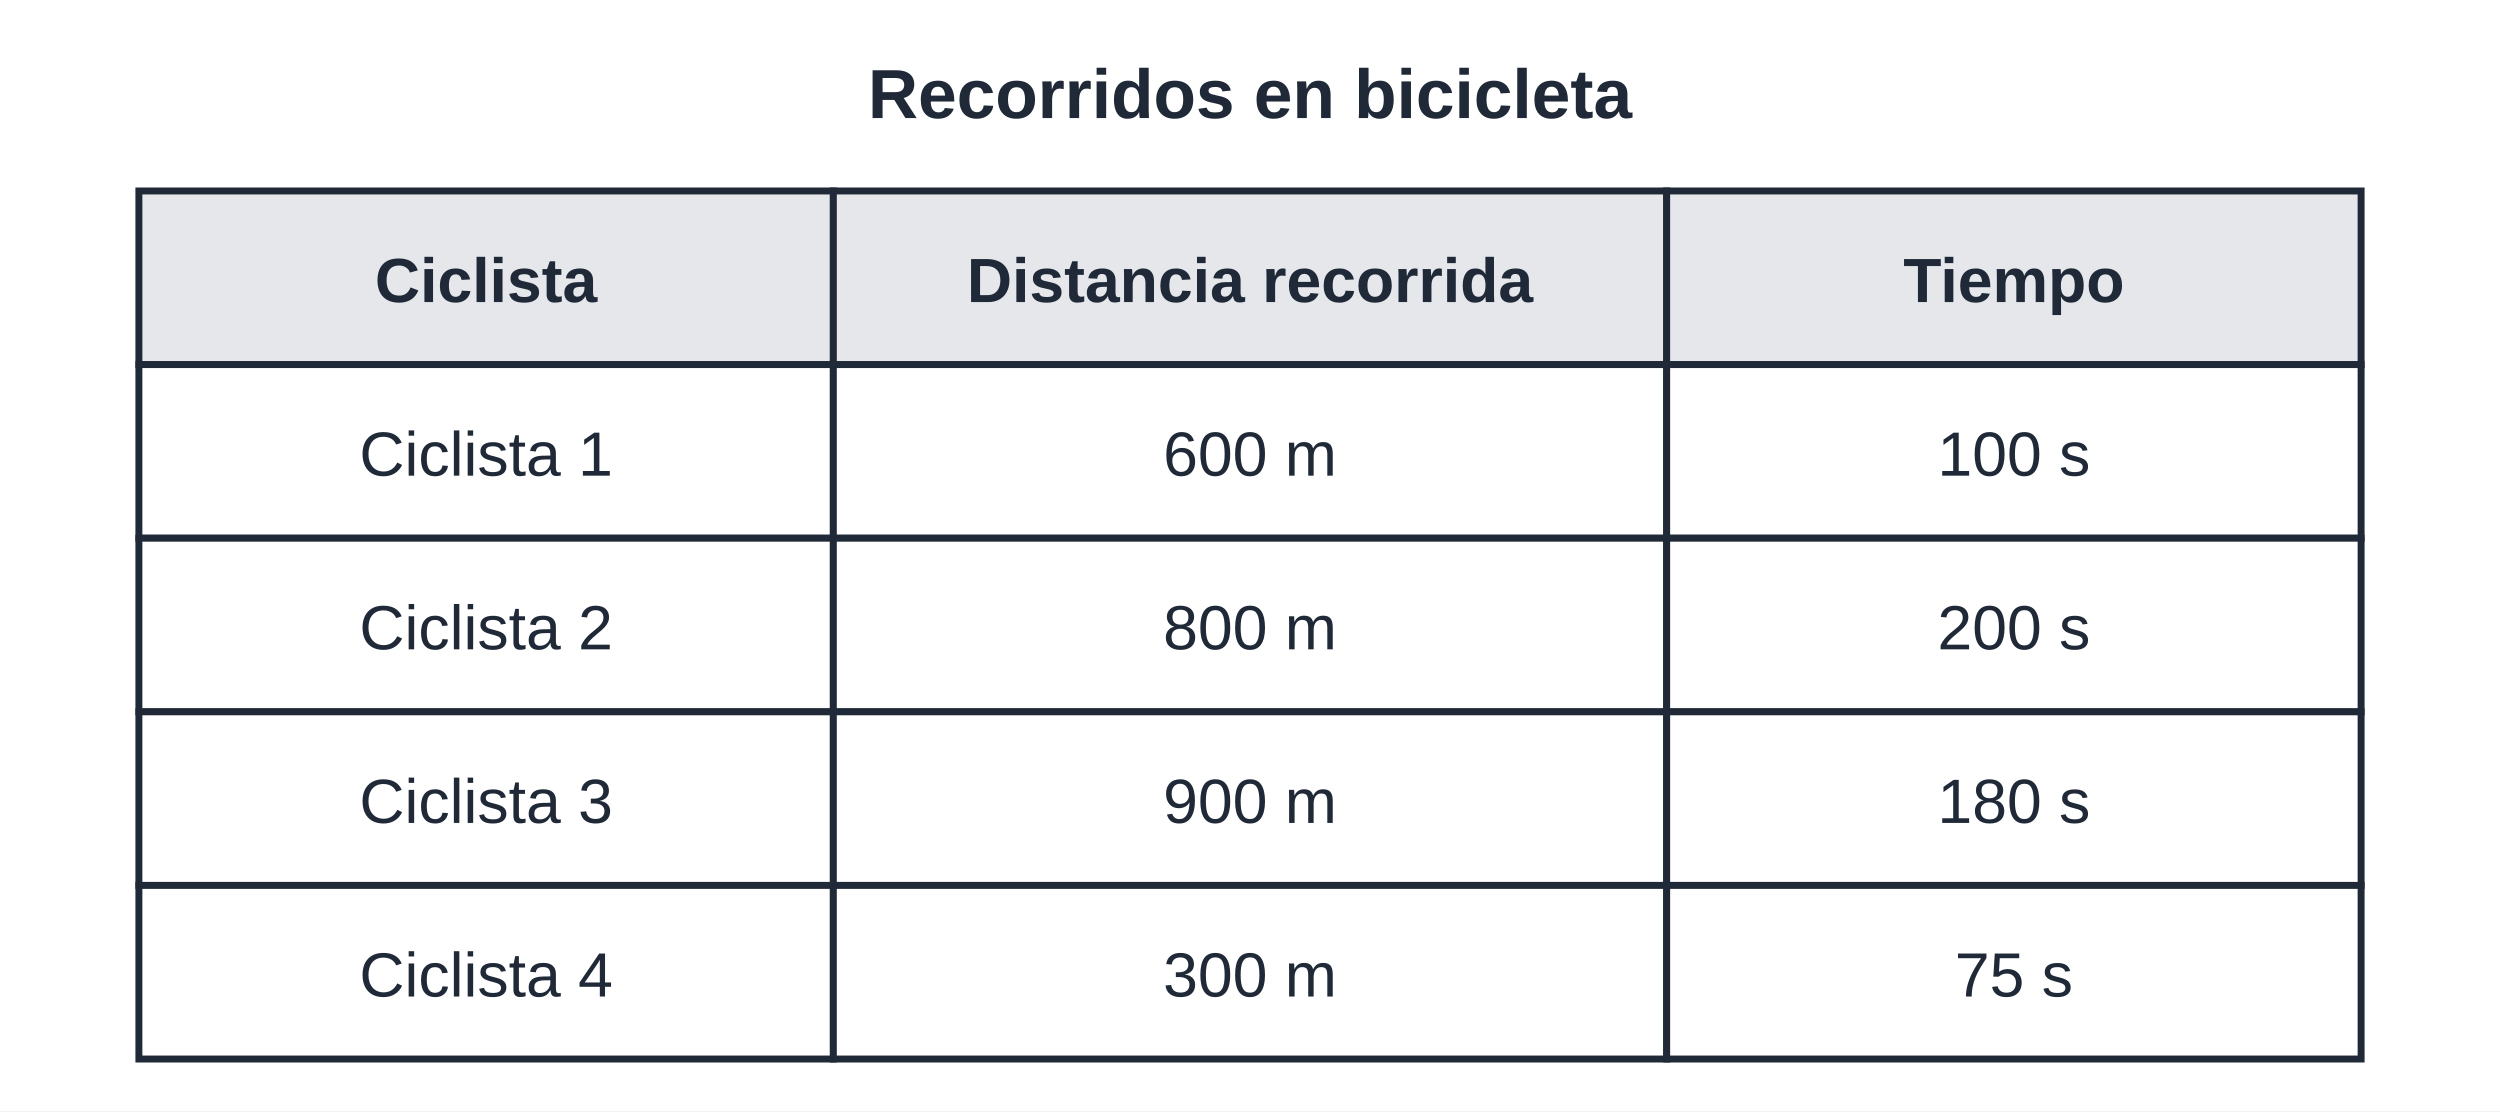
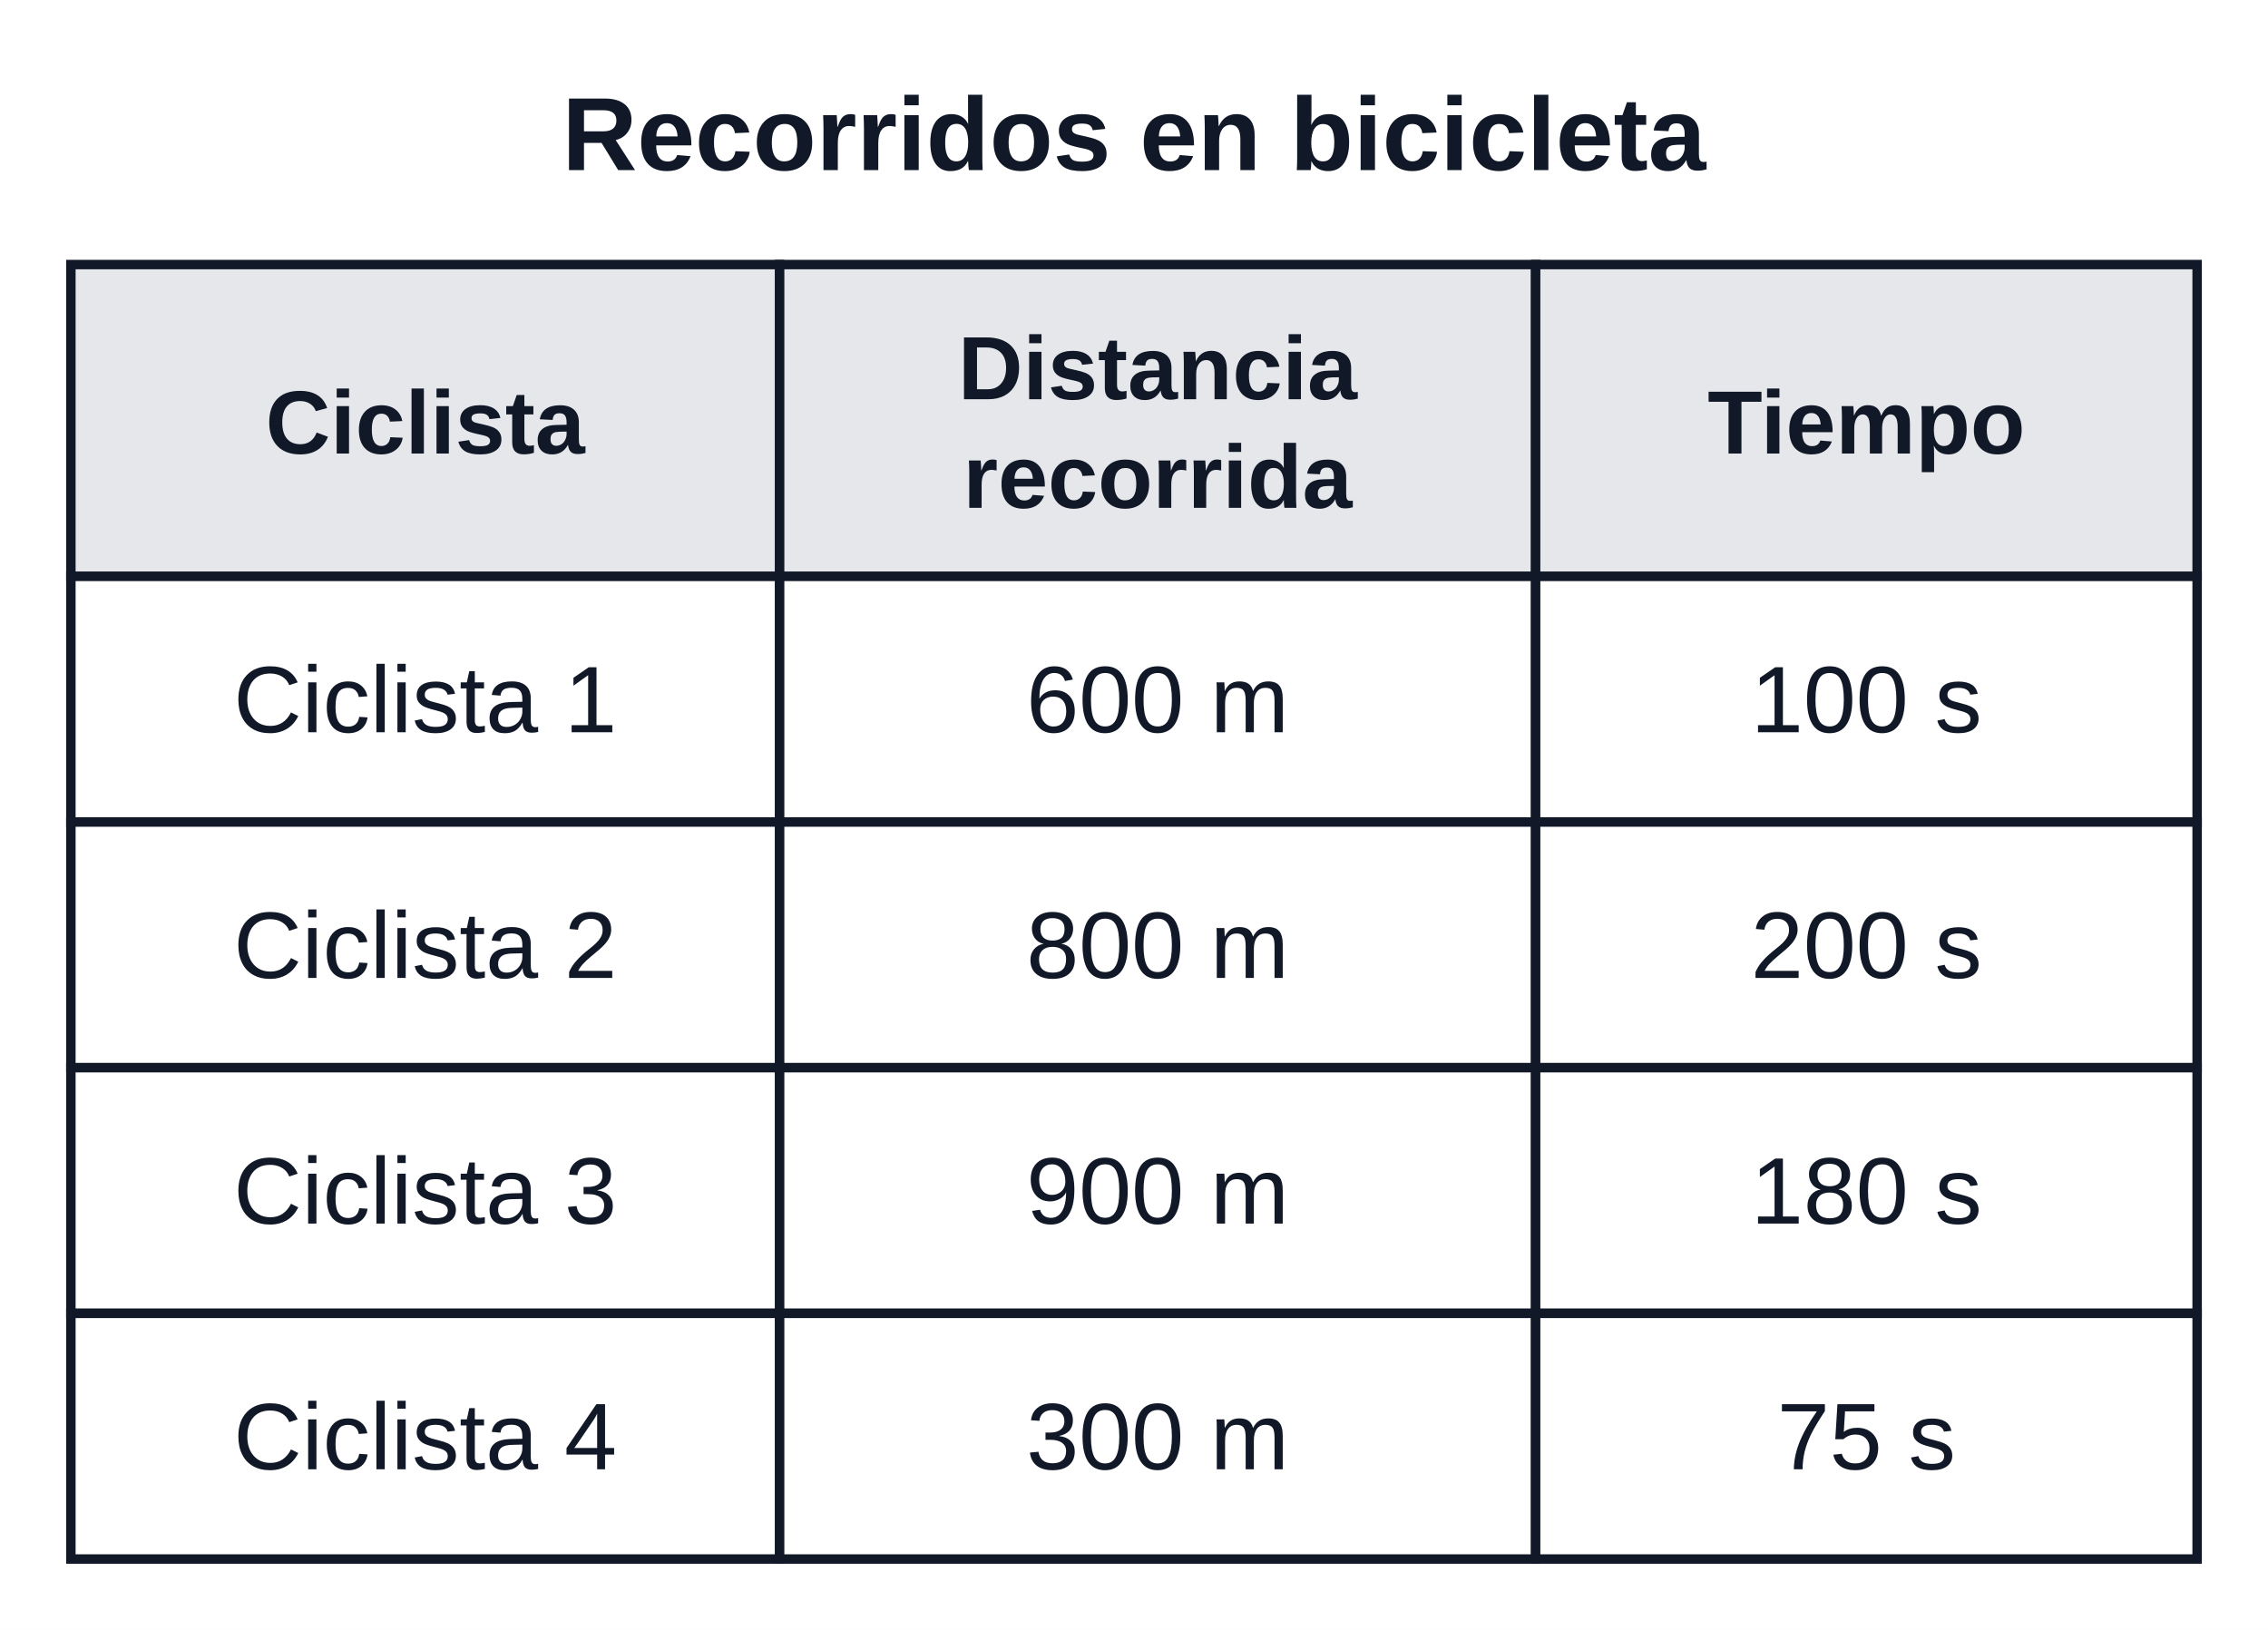
- <svg xmlns="http://www.w3.org/2000/svg" viewBox="0 0 720 320" width="720" height="320" role="img" font-family="Arial, Helvetica, sans-serif">
+ <svg xmlns="http://www.w3.org/2000/svg" viewBox="0 0 480 345" width="480" height="345" role="img" font-family="Arial, Helvetica, sans-serif">
  <defs>
-     <marker id="fl" viewBox="0 0 10 10" refX="9" refY="5" markerWidth="8" markerHeight="8" orient="auto-start-reverse">
-       <path d="M0,0 L10,5 L0,10 z" fill="#1f2937" />
+     <marker id="fl" viewBox="0 0 10 10" refX="9" refY="5" markerWidth="7" markerHeight="7" orient="auto-start-reverse">
+       <path d="M0,0 L10,5 L0,10 z" fill="#111827" />
    </marker>
  </defs>
-   <rect x="0" y="0" width="720" height="320" fill="#ffffff" />
-   <text x="360" y="34" font-size="20" text-anchor="middle" font-weight="bold" fill="#1f2937">Recorridos en bicicleta</text>
-   <rect x="40" y="55" width="200" height="50" fill="#e5e7eb" stroke="#1f2937" stroke-width="2" />
-   <text x="140.0" y="87" font-size="18" text-anchor="middle" font-weight="bold" fill="#1f2937">Ciclista</text>
-   <rect x="240" y="55" width="240" height="50" fill="#e5e7eb" stroke="#1f2937" stroke-width="2" />
-   <text x="360.0" y="87" font-size="18" text-anchor="middle" font-weight="bold" fill="#1f2937">Distancia recorrida</text>
-   <rect x="480" y="55" width="200" height="50" fill="#e5e7eb" stroke="#1f2937" stroke-width="2" />
-   <text x="580.0" y="87" font-size="18" text-anchor="middle" font-weight="bold" fill="#1f2937">Tiempo</text>
-   <rect x="40" y="105" width="200" height="50" fill="#ffffff" stroke="#1f2937" stroke-width="2" />
-   <text x="140.0" y="137" font-size="18" text-anchor="middle" font-weight="normal" fill="#1f2937">Ciclista 1</text>
-   <rect x="240" y="105" width="240" height="50" fill="#ffffff" stroke="#1f2937" stroke-width="2" />
-   <text x="360.0" y="137" font-size="18" text-anchor="middle" font-weight="normal" fill="#1f2937">600 m</text>
-   <rect x="480" y="105" width="200" height="50" fill="#ffffff" stroke="#1f2937" stroke-width="2" />
-   <text x="580.0" y="137" font-size="18" text-anchor="middle" font-weight="normal" fill="#1f2937">100 s</text>
-   <rect x="40" y="155" width="200" height="50" fill="#ffffff" stroke="#1f2937" stroke-width="2" />
-   <text x="140.0" y="187" font-size="18" text-anchor="middle" font-weight="normal" fill="#1f2937">Ciclista 2</text>
-   <rect x="240" y="155" width="240" height="50" fill="#ffffff" stroke="#1f2937" stroke-width="2" />
-   <text x="360.0" y="187" font-size="18" text-anchor="middle" font-weight="normal" fill="#1f2937">800 m</text>
-   <rect x="480" y="155" width="200" height="50" fill="#ffffff" stroke="#1f2937" stroke-width="2" />
-   <text x="580.0" y="187" font-size="18" text-anchor="middle" font-weight="normal" fill="#1f2937">200 s</text>
-   <rect x="40" y="205" width="200" height="50" fill="#ffffff" stroke="#1f2937" stroke-width="2" />
-   <text x="140.0" y="237" font-size="18" text-anchor="middle" font-weight="normal" fill="#1f2937">Ciclista 3</text>
-   <rect x="240" y="205" width="240" height="50" fill="#ffffff" stroke="#1f2937" stroke-width="2" />
-   <text x="360.0" y="237" font-size="18" text-anchor="middle" font-weight="normal" fill="#1f2937">900 m</text>
-   <rect x="480" y="205" width="200" height="50" fill="#ffffff" stroke="#1f2937" stroke-width="2" />
-   <text x="580.0" y="237" font-size="18" text-anchor="middle" font-weight="normal" fill="#1f2937">180 s</text>
-   <rect x="40" y="255" width="200" height="50" fill="#ffffff" stroke="#1f2937" stroke-width="2" />
-   <text x="140.0" y="287" font-size="18" text-anchor="middle" font-weight="normal" fill="#1f2937">Ciclista 4</text>
-   <rect x="240" y="255" width="240" height="50" fill="#ffffff" stroke="#1f2937" stroke-width="2" />
-   <text x="360.0" y="287" font-size="18" text-anchor="middle" font-weight="normal" fill="#1f2937">300 m</text>
-   <rect x="480" y="255" width="200" height="50" fill="#ffffff" stroke="#1f2937" stroke-width="2" />
-   <text x="580.0" y="287" font-size="18" text-anchor="middle" font-weight="normal" fill="#1f2937">75 s</text>
+   <rect x="0" y="0" width="480" height="345" fill="#ffffff" />
+   <text x="240" y="36" font-size="22" text-anchor="middle" font-weight="bold" fill="#111827">Recorridos en bicicleta</text>
+   <rect x="15" y="56" width="150" height="66" fill="#e5e7eb" stroke="#111827" stroke-width="2" />
+   <text x="90.0" y="96.0" font-size="19" text-anchor="middle" font-weight="bold" fill="#111827">Ciclista</text>
+   <rect x="165" y="56" width="160" height="66" fill="#e5e7eb" stroke="#111827" stroke-width="2" />
+   <text x="245.0" y="84.5" font-size="19" text-anchor="middle" font-weight="bold" fill="#111827">Distancia</text>
+   <text x="245.0" y="107.5" font-size="19" text-anchor="middle" font-weight="bold" fill="#111827">recorrida</text>
+   <rect x="325" y="56" width="140" height="66" fill="#e5e7eb" stroke="#111827" stroke-width="2" />
+   <text x="395.0" y="96.0" font-size="19" text-anchor="middle" font-weight="bold" fill="#111827">Tiempo</text>
+   <rect x="15" y="122" width="150" height="52" fill="#ffffff" stroke="#111827" stroke-width="2" />
+   <text x="90.0" y="155" font-size="20" text-anchor="middle" font-weight="normal" fill="#111827">Ciclista 1</text>
+   <rect x="165" y="122" width="160" height="52" fill="#ffffff" stroke="#111827" stroke-width="2" />
+   <text x="245.0" y="155" font-size="20" text-anchor="middle" font-weight="normal" fill="#111827">600 m</text>
+   <rect x="325" y="122" width="140" height="52" fill="#ffffff" stroke="#111827" stroke-width="2" />
+   <text x="395.0" y="155" font-size="20" text-anchor="middle" font-weight="normal" fill="#111827">100 s</text>
+   <rect x="15" y="174" width="150" height="52" fill="#ffffff" stroke="#111827" stroke-width="2" />
+   <text x="90.0" y="207" font-size="20" text-anchor="middle" font-weight="normal" fill="#111827">Ciclista 2</text>
+   <rect x="165" y="174" width="160" height="52" fill="#ffffff" stroke="#111827" stroke-width="2" />
+   <text x="245.0" y="207" font-size="20" text-anchor="middle" font-weight="normal" fill="#111827">800 m</text>
+   <rect x="325" y="174" width="140" height="52" fill="#ffffff" stroke="#111827" stroke-width="2" />
+   <text x="395.0" y="207" font-size="20" text-anchor="middle" font-weight="normal" fill="#111827">200 s</text>
+   <rect x="15" y="226" width="150" height="52" fill="#ffffff" stroke="#111827" stroke-width="2" />
+   <text x="90.0" y="259" font-size="20" text-anchor="middle" font-weight="normal" fill="#111827">Ciclista 3</text>
+   <rect x="165" y="226" width="160" height="52" fill="#ffffff" stroke="#111827" stroke-width="2" />
+   <text x="245.0" y="259" font-size="20" text-anchor="middle" font-weight="normal" fill="#111827">900 m</text>
+   <rect x="325" y="226" width="140" height="52" fill="#ffffff" stroke="#111827" stroke-width="2" />
+   <text x="395.0" y="259" font-size="20" text-anchor="middle" font-weight="normal" fill="#111827">180 s</text>
+   <rect x="15" y="278" width="150" height="52" fill="#ffffff" stroke="#111827" stroke-width="2" />
+   <text x="90.0" y="311" font-size="20" text-anchor="middle" font-weight="normal" fill="#111827">Ciclista 4</text>
+   <rect x="165" y="278" width="160" height="52" fill="#ffffff" stroke="#111827" stroke-width="2" />
+   <text x="245.0" y="311" font-size="20" text-anchor="middle" font-weight="normal" fill="#111827">300 m</text>
+   <rect x="325" y="278" width="140" height="52" fill="#ffffff" stroke="#111827" stroke-width="2" />
+   <text x="395.0" y="311" font-size="20" text-anchor="middle" font-weight="normal" fill="#111827">75 s</text>
</svg>
